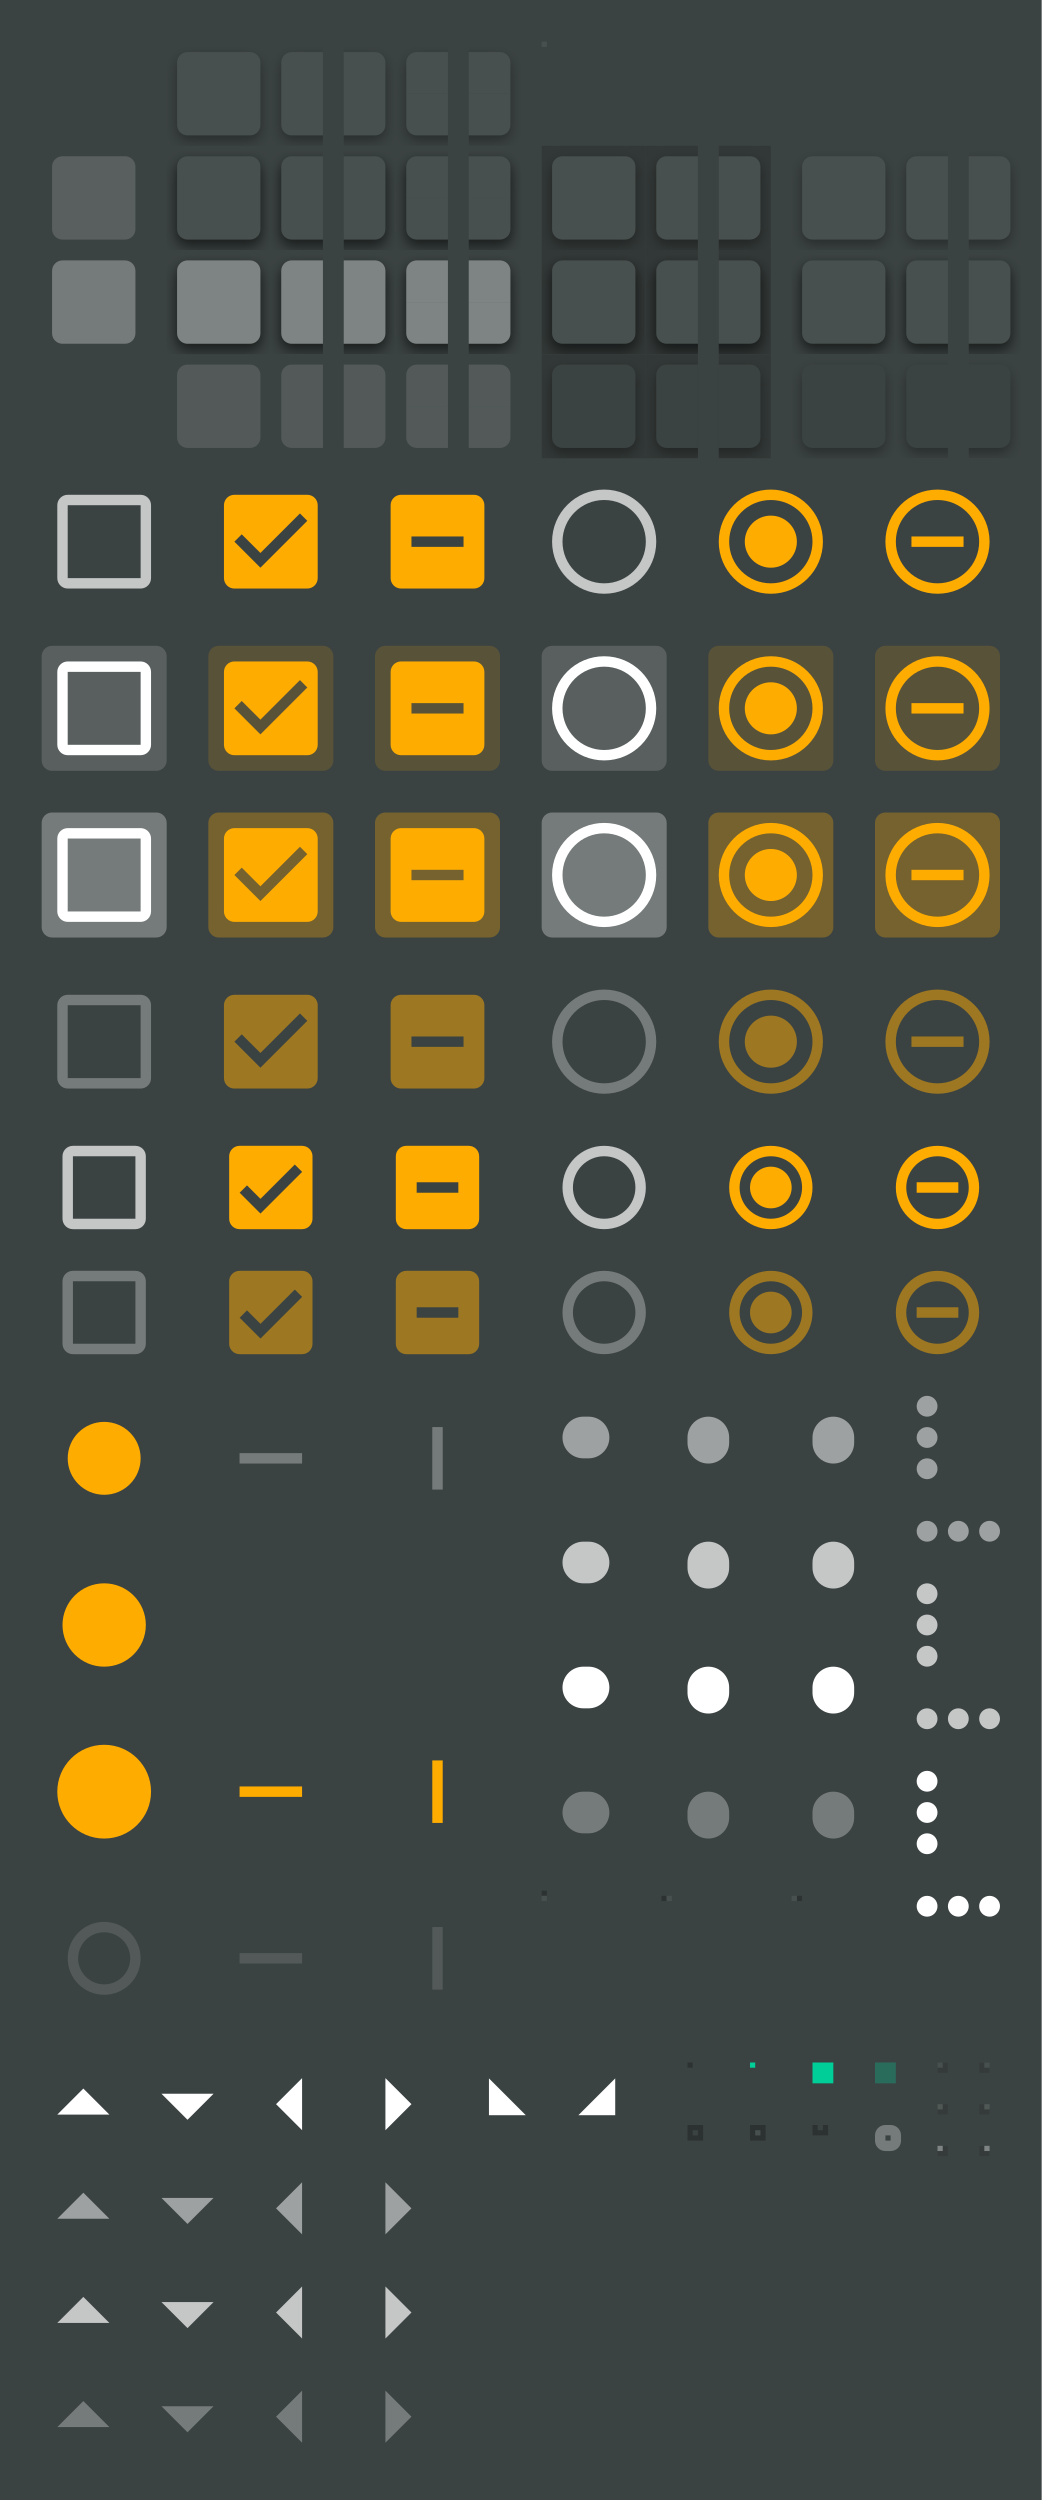
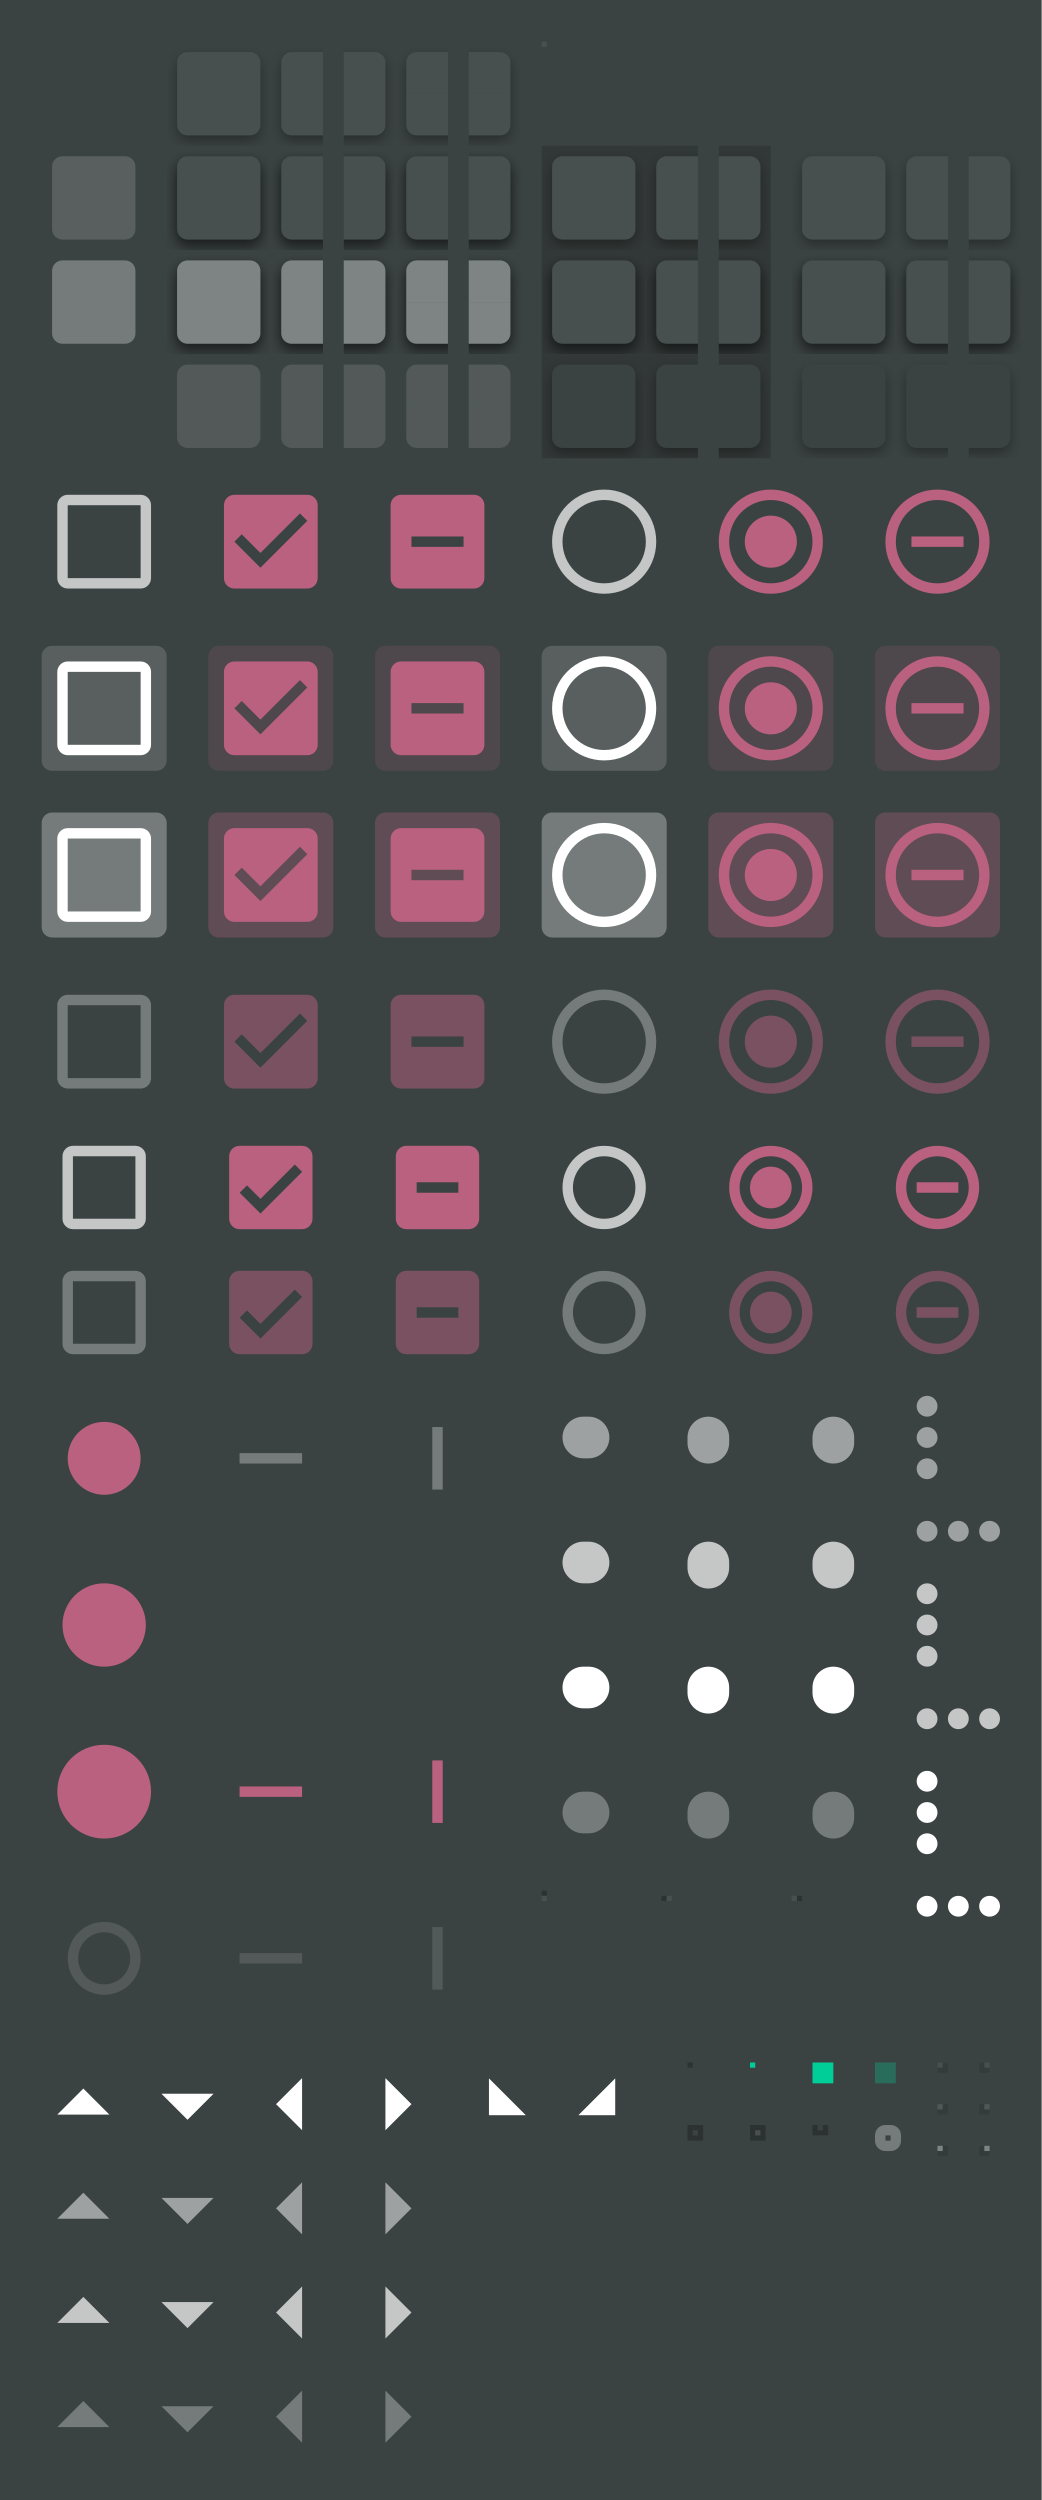
<svg xmlns="http://www.w3.org/2000/svg" xmlns:xlink="http://www.w3.org/1999/xlink" width="200" height="480" viewBox="0 0 200 480" version="1.1" id="svg571">
  <rect width="200" height="480" fill="url(#color-bg)" id="rect6" />
  <defs id="defs418">
    <linearGradient id="color-fg">
      <stop stop-color="#FFFFFF" id="stop8" />
    </linearGradient>
    <linearGradient id="color-fg-disabled">
      <stop stop-color="#FFFFFF" stop-opacity="0.5" id="stop11" />
    </linearGradient>
    <linearGradient id="color-fg-secondary">
      <stop stop-color="#FFFFFF" stop-opacity="0.7" id="stop14" />
    </linearGradient>
    <linearGradient id="color-fg-secondary-disabled">
      <stop stop-color="#FFFFFF" stop-opacity="0.3" id="stop17" />
    </linearGradient>
    <linearGradient id="color-divider">
      <stop stop-color="#FFFFFF" stop-opacity="0.12" id="stop20" />
    </linearGradient>
    <linearGradient id="color-primary">
      <stop stop-color="#00CE99" id="stop23" />
    </linearGradient>
    <linearGradient id="color-accent">
-       <stop stop-color="#FFAC00" id="stop26" />
+       <stop stop-color="#BA617F" id="stop26" />
    </linearGradient>
    <linearGradient id="color-accent-insensitive">
-       <stop stop-color="#FFAC00" stop-opacity="0.5" id="stop29" />
+       <stop stop-color="#BA617F" stop-opacity="0.5" id="stop29" />
    </linearGradient>
    <linearGradient id="color-bg">
      <stop stop-color="#3b4342" id="stop32" />
    </linearGradient>
    <linearGradient id="color-bg-lighter">
      <stop stop-color="#47504e" id="stop35" />
    </linearGradient>
    <linearGradient id="color-base">
      <stop stop-color="#47504e" id="stop38" />
    </linearGradient>
    <linearGradient id="color-base-alt">
      <stop stop-color="#3b4342" id="stop41" />
    </linearGradient>
    <linearGradient id="color-border">
      <stop stop-color="#000000" stop-opacity="0.26" id="stop44" />
    </linearGradient>
    <filter id="1" color-interpolation-filters="sRGB" x="0" y="0" width="1" height="1">
      <feFlood flood-color="#000000" flood-opacity="0.12" result="flood" id="feFlood47" />
      <feComposite operator="in" in="flood" in2="SourceGraphic" result="composite1" id="feComposite49" />
      <feGaussianBlur stdDeviation="1.5" in="composite1" result="blur" id="feGaussianBlur51" />
      <feOffset dx="0" dy="1" result="offset" id="feOffset53" />
      <feComposite in="SourceGraphic" in2="offset" result="fbSourceGraphic" id="feComposite55" />
      <feFlood flood-color="#000000" flood-opacity="0.24" result="flood" id="feFlood57" />
      <feComposite operator="in" in="flood" in2="fbSourceGraphic" result="composite1" id="feComposite59" />
      <feGaussianBlur stdDeviation="1" in="composite1" result="blur" id="feGaussianBlur61" />
      <feOffset dx="0" dy="1" result="offset" id="feOffset63" />
      <feComposite in="fbSourceGraphic" in2="offset" result="composite2" id="feComposite65" />
    </filter>
    <rect id="1x1" width="1" height="1" />
    <rect id="2x2" width="2" height="2" />
    <rect id="4x4" width="4" height="4" />
    <rect id="16x16" width="16" height="16" opacity="0" />
    <rect id="17x17" width="17" height="17" opacity="0" />
    <rect id="24x24" width="24" height="24" opacity="0" />
    <clipPath id="left">
      <rect width="10" height="20" id="rect74" />
    </clipPath>
    <clipPath id="right">
      <rect width="10" height="20" x="10" id="rect77" />
    </clipPath>
    <clipPath id="left-top">
      <rect width="10" height="10" id="rect80" />
    </clipPath>
    <clipPath id="left-bottom">
      <rect width="10" height="10" y="10" id="rect83" />
    </clipPath>
    <clipPath id="right-top">
      <rect width="10" height="10" x="10" id="rect86" />
    </clipPath>
    <clipPath id="right-bottom">
      <rect width="10" height="10" x="10" y="10" id="rect89" />
    </clipPath>
    <g id="base-box">
      <rect width="20" height="20" opacity="0" id="rect92" />
      <rect x="2" y="2" width="16" height="16" rx="2" ry="2" id="rect94" />
    </g>
    <use xlink:href="#base-box" id="base-flat-button" fill="url(#color-fg)" opacity="0" />
    <use xlink:href="#base-box" id="base-flat-button-hover" fill="url(#color-fg)" opacity="0.15" />
    <use xlink:href="#base-box" id="base-flat-button-active" fill="url(#color-fg)" opacity="0.3" />
    <use xlink:href="#base-box" id="base-flat-button-insensitive" fill="url(#color-fg)" opacity="0" />
    <use xlink:href="#base-box" id="base-button" fill="url(#color-bg-lighter)" filter="url(#1)" />
    <use xlink:href="#base-button" id="base-button-hover" filter="url(#1)" />
    <g id="base-button-active">
      <use xlink:href="#base-button-hover" id="use103" />
      <use xlink:href="#base-flat-button-active" id="use105" />
    </g>
    <use xlink:href="#base-box" id="base-button-insensitive" fill="url(#color-divider)" />
    <use xlink:href="#1x1" id="base-entry-background" fill="url(#color-base)" />
    <use xlink:href="#1x1" id="base-entry-background-insensitive" fill="url(#color-base-alt)" />
    <use xlink:href="#base-box" id="base-entry-box" fill="url(#color-base)" filter="url(#1)" />
    <use xlink:href="#base-entry-box" id="base-entry-box-active" filter="url(#1)" />
    <use xlink:href="#base-box" id="base-entry-box-insensitive" fill="url(#color-base-alt)" filter="url(#1)" />
    <rect id="background-fill" width="20" height="20" />
    <g id="base-entry">
      <use xlink:href="#background-fill" id="use115" />
      <use xlink:href="#base-entry-box" id="use117" />
    </g>
    <g id="base-entry-active">
      <use xlink:href="#background-fill" id="use120" />
      <use xlink:href="#base-entry-box-active" id="use122" />
    </g>
    <g id="base-entry-insensitive">
      <use xlink:href="#background-fill" id="use125" />
      <use xlink:href="#base-entry-box-insensitive" id="use127" />
    </g>
    <use clip-path="url(#left)" xlink:href="#base-button" id="base-combo-rtl-button" />
    <use clip-path="url(#left)" xlink:href="#base-button-hover" id="base-combo-rtl-button-hover" />
    <use clip-path="url(#left)" xlink:href="#base-button-active" id="base-combo-rtl-button-active" />
    <use clip-path="url(#left)" xlink:href="#base-button-insensitive" id="base-combo-rtl-button-insensitive" />
    <use clip-path="url(#right)" xlink:href="#base-button" id="base-combo-ltr-button" />
    <use clip-path="url(#right)" xlink:href="#base-button-hover" id="base-combo-ltr-button-hover" />
    <use clip-path="url(#right)" xlink:href="#base-button-active" id="base-combo-ltr-button-active" />
    <use clip-path="url(#right)" xlink:href="#base-button-insensitive" id="base-combo-ltr-button-insensitive" />
    <use clip-path="url(#left-top)" xlink:href="#base-button" id="base-spin-rtl-up" />
    <use clip-path="url(#left-top)" xlink:href="#base-button-hover" id="base-spin-rtl-up-hover" />
    <use clip-path="url(#left-top)" xlink:href="#base-button-active" id="base-spin-rtl-up-active" />
    <use clip-path="url(#left-top)" xlink:href="#base-button-insensitive" id="base-spin-rtl-up-insensitive" />
    <use clip-path="url(#left-bottom)" xlink:href="#base-button" id="base-spin-rtl-down" />
    <use clip-path="url(#left-bottom)" xlink:href="#base-button-hover" id="base-spin-rtl-down-hover" />
    <use clip-path="url(#left-bottom)" xlink:href="#base-button-active" id="base-spin-rtl-down-active" />
    <use clip-path="url(#left-bottom)" xlink:href="#base-button-insensitive" id="base-spin-rtl-down-insensitive" />
    <use clip-path="url(#right-top)" xlink:href="#base-button" id="base-spin-ltr-up" />
    <use clip-path="url(#right-top)" xlink:href="#base-button-hover" id="base-spin-ltr-up-hover" />
    <use clip-path="url(#right-top)" xlink:href="#base-button-active" id="base-spin-ltr-up-active" />
    <use clip-path="url(#right-top)" xlink:href="#base-button-insensitive" id="base-spin-ltr-up-insensitive" />
    <use clip-path="url(#right-bottom)" xlink:href="#base-button" id="base-spin-ltr-down" />
    <use clip-path="url(#right-bottom)" xlink:href="#base-button-hover" id="base-spin-ltr-down-hover" />
    <use clip-path="url(#right-bottom)" xlink:href="#base-button-active" id="base-spin-ltr-down-active" />
    <use clip-path="url(#right-bottom)" xlink:href="#base-button-insensitive" id="base-spin-ltr-down-insensitive" />
    <use clip-path="url(#left)" xlink:href="#base-entry" id="base-combo-ltr-entry" />
    <use clip-path="url(#left)" xlink:href="#base-entry-active" id="base-combo-ltr-entry-active" />
    <use clip-path="url(#left)" xlink:href="#base-entry-insensitive" id="base-combo-ltr-entry-insensitive" />
    <use clip-path="url(#right)" xlink:href="#base-entry" id="base-combo-rtl-entry" />
    <use clip-path="url(#right)" xlink:href="#base-entry-active" id="base-combo-rtl-entry-active" />
    <use clip-path="url(#right)" xlink:href="#base-entry-insensitive" id="base-combo-rtl-entry-insensitive" />
    <path id="checkbox-unchecked-path" d="M19 5v14H5V5h14m0-2H5c-1.1 0-2 .9-2 2v14c0 1.1.9 2 2 2h14c1.1 0 2-.9 2-2V5c0-1.1-.9-2-2-2z" />
    <path id="checkbox-checked-path" d="M19 3H5c-1.11 0-2 .9-2 2v14c0 1.1.89 2 2 2h14c1.11 0 2-.9 2-2V5c0-1.1-.89-2-2-2zm-9 14l-5-5 1.41-1.41L10 14.17l7.59-7.59L19 8l-9 9z" />
    <path id="checkbox-mixed-path" d="M19 3H5c-1.1 0-2 .9-2 2v14c0 1.1.9 2 2 2h14c1.1 0 2-.9 2-2V5c0-1.1-.9-2-2-2zm-2 10H7v-2h10v2z" />
    <path id="radio-unchecked-path" d="M12 2C6.48 2 2 6.48 2 12s4.48 10 10 10 10-4.48 10-10S17.52 2 12 2zm0 18c-4.42 0-8-3.58-8-8s3.58-8 8-8 8 3.58 8 8-3.58 8-8 8z" />
    <path id="radio-checked-path" d="M12 7c-2.76 0-5 2.24-5 5s2.24 5 5 5 5-2.24 5-5-2.24-5-5-5zm0-5C6.48 2 2 6.48 2 12s4.48 10 10 10 10-4.48 10-10S17.52 2 12 2zm0 18c-4.42 0-8-3.58-8-8s3.58-8 8-8 8 3.58 8 8-3.58 8-8 8z" />
    <path id="radio-mixed-path" d="m12 2c-5.52 0-10 4.48-10 10s4.48 10 10 10 10-4.48 10-10-4.48-10-10-10zm0 2c4.42 0 8 3.58 8 8s-3.58 8-8 8-8-3.58-8-8 3.58-8 8-8zm-5 7v2h10v-2h-10z" />
    <path id="menu-checkbox-unchecked-path" d="m2 0a2 2 0 0 0 -2 2v12a2 2 0 0 0 2 2h12a2 2 0 0 0 2 -2v-12a2 2 0 0 0 -2 -2h-12zm0 2h12v12h-12v-12z" />
    <path id="menu-checkbox-checked-path" d="m2 0a2 2 0 0 0 -2 2v12a2 2 0 0 0 2 2h12a2 2 0 0 0 2 -2v-12a2 2 0 0 0 -2 -2h-12zm10.6 3.59l1.41 1.41-8 8-4-4 1.41-1.41 2.59 2.59 6.59-6.59z" />
    <path id="menu-checkbox-mixed-path" d="m2 0a2 2 0 0 0 -2 2v12a2 2 0 0 0 2 2h12a2 2 0 0 0 2 -2v-12a2 2 0 0 0 -2 -2h-12zm2 7h8v2h-8v-2z" />
    <path id="menu-radio-unchecked-path" d="m8 0a8 8 0 0 0 -8 8 8 8 0 0 0 8 8 8 8 0 0 0 8 -8 8 8 0 0 0 -8 -8zm0 2a6 6 0 0 1 6 6 6 6 0 0 1 -6 6 6 6 0 0 1 -6 -6 6 6 0 0 1 6 -6z" />
    <path id="menu-radio-checked-path" d="m8 0a8 8 0 0 0 -8 8 8 8 0 0 0 8 8 8 8 0 0 0 8 -8 8 8 0 0 0 -8 -8zm0 2a6 6 0 0 1 6 6 6 6 0 0 1 -6 6 6 6 0 0 1 -6 -6 6 6 0 0 1 6 -6zm0 2a4 4 0 0 0 -4 4 4 4 0 0 0 4 4 4 4 0 0 0 4 -4 4 4 0 0 0 -4 -4z" />
    <path id="menu-radio-mixed-path" d="m8 0a8 8 0 0 0 -8 8 8 8 0 0 0 8 8 8 8 0 0 0 8 -8 8 8 0 0 0 -8 -8zm0 2a6 6 0 0 1 6 6 6 6 0 0 1 -6 6 6 6 0 0 1 -6 -6 6 6 0 0 1 6 -6zm-4 5v2h8v-2h-8z" />
    <rect id="button-fill" width="24" height="24" rx="2" ry="2" />
    <g id="base-checkbox-unchecked">
      <use xlink:href="#button-fill" opacity="0" id="use173" />
      <use xlink:href="#checkbox-unchecked-path" id="use175" />
    </g>
    <g id="base-checkbox-unchecked-hover">
      <use xlink:href="#button-fill" opacity="0.15" id="use178" />
      <use xlink:href="#checkbox-unchecked-path" id="use180" />
    </g>
    <g id="base-checkbox-unchecked-active">
      <use xlink:href="#button-fill" opacity="0.3" id="use183" />
      <use xlink:href="#checkbox-unchecked-path" id="use185" />
    </g>
    <g id="base-checkbox-checked">
      <use xlink:href="#button-fill" opacity="0" id="use188" />
      <use xlink:href="#checkbox-checked-path" id="use190" />
    </g>
    <g id="base-checkbox-checked-hover">
      <use xlink:href="#button-fill" opacity="0.15" id="use193" />
      <use xlink:href="#checkbox-checked-path" id="use195" />
    </g>
    <g id="base-checkbox-checked-active">
      <use xlink:href="#button-fill" opacity="0.3" id="use198" />
      <use xlink:href="#checkbox-checked-path" id="use200" />
    </g>
    <g id="base-checkbox-mixed">
      <use xlink:href="#button-fill" opacity="0" id="use203" />
      <use xlink:href="#checkbox-mixed-path" id="use205" />
    </g>
    <g id="base-checkbox-mixed-hover">
      <use xlink:href="#button-fill" opacity="0.15" id="use208" />
      <use xlink:href="#checkbox-mixed-path" id="use210" />
    </g>
    <g id="base-checkbox-mixed-active">
      <use xlink:href="#button-fill" opacity="0.3" id="use213" />
      <use xlink:href="#checkbox-mixed-path" id="use215" />
    </g>
    <g id="base-radio-unchecked">
      <use xlink:href="#button-fill" opacity="0" id="use218" />
      <use xlink:href="#radio-unchecked-path" id="use220" />
    </g>
    <g id="base-radio-unchecked-hover">
      <use xlink:href="#button-fill" opacity="0.15" id="use223" />
      <use xlink:href="#radio-unchecked-path" id="use225" />
    </g>
    <g id="base-radio-unchecked-active">
      <use xlink:href="#button-fill" opacity="0.3" id="use228" />
      <use xlink:href="#radio-unchecked-path" id="use230" />
    </g>
    <g id="base-radio-checked">
      <use xlink:href="#button-fill" opacity="0" id="use233" />
      <use xlink:href="#radio-checked-path" id="use235" />
    </g>
    <g id="base-radio-checked-hover">
      <use xlink:href="#button-fill" opacity="0.15" id="use238" />
      <use xlink:href="#radio-checked-path" id="use240" />
    </g>
    <g id="base-radio-checked-active">
      <use xlink:href="#button-fill" opacity="0.3" id="use243" />
      <use xlink:href="#radio-checked-path" id="use245" />
    </g>
    <g id="base-radio-mixed">
      <use xlink:href="#button-fill" opacity="0" id="use248" />
      <use xlink:href="#radio-mixed-path" id="use250" />
    </g>
    <g id="base-radio-mixed-hover">
      <use xlink:href="#button-fill" opacity="0.15" id="use253" />
      <use xlink:href="#radio-mixed-path" id="use255" />
    </g>
    <g id="base-radio-mixed-active">
      <use xlink:href="#button-fill" opacity="0.3" id="use258" />
      <use xlink:href="#radio-mixed-path" id="use260" />
    </g>
    <g id="base-menu-checkbox-unchecked">
      <use xlink:href="#16x16" id="use263" />
      <use xlink:href="#menu-checkbox-unchecked-path" id="use265" />
    </g>
    <g id="base-menu-checkbox-checked">
      <use xlink:href="#16x16" id="use268" />
      <use xlink:href="#menu-checkbox-checked-path" id="use270" />
    </g>
    <g id="base-menu-checkbox-mixed">
      <use xlink:href="#16x16" id="use273" />
      <use xlink:href="#menu-checkbox-mixed-path" id="use275" />
    </g>
    <g id="base-menu-radio-unchecked">
      <use xlink:href="#16x16" id="use278" />
      <use xlink:href="#menu-radio-unchecked-path" id="use280" />
    </g>
    <g id="base-menu-radio-checked">
      <use xlink:href="#16x16" id="use283" />
      <use xlink:href="#menu-radio-checked-path" id="use285" />
    </g>
    <g id="base-menu-radio-mixed">
      <use xlink:href="#16x16" id="use288" />
      <use xlink:href="#menu-radio-mixed-path" id="use290" />
    </g>
    <g id="base-scale-slider">
      <use xlink:href="#24x24" id="use293" />
      <circle cx="12" cy="12" r="7" fill="url(#color-accent)" id="circle295" />
    </g>
    <g id="base-scale-slider-hover">
      <use xlink:href="#24x24" id="use298" />
      <circle cx="12" cy="12" r="8" fill="url(#color-accent)" id="circle300" />
    </g>
    <g id="base-scale-slider-active">
      <use xlink:href="#24x24" id="use303" />
      <circle cx="12" cy="12" r="9" fill="url(#color-accent)" id="circle305" />
    </g>
    <g id="base-scale-slider-insensitive">
      <use xlink:href="#24x24" id="use308" />
      <circle cx="12" cy="12" r="7" fill="url(#color-bg)" id="circle310" />
      <circle cx="12" cy="12" r="6" fill="none" stroke="url(#color-divider)" stroke-width="2" id="circle312" />
    </g>
    <g id="base-scale-horz-trough">
      <use xlink:href="#24x24" id="use315" />
      <rect width="12" height="2" x="6" y="11" id="rect317" />
    </g>
    <g id="base-scale-vert-trough">
      <use xlink:href="#24x24" id="use320" />
      <rect width="2" height="12" x="11" y="6" id="rect322" />
    </g>
    <g id="base-scrollbar-horz-slider">
      <use xlink:href="#17x17" y="-1" id="use325" />
      <rect width="9" height="8" x="4" y="4" ry="4" id="rect327" />
    </g>
    <g id="base-scrollbar-horz-trough">
      <use xlink:href="#base-border" y="-1" id="use330" />
      <use xlink:href="#base-entry-background" id="use332" />
    </g>
    <use xlink:href="#base-scrollbar-horz-slider" id="base-scrollbar-vert-ltr-slider" transform="rotate(-90 8.5 8.5)" />
    <use xlink:href="#base-scrollbar-horz-trough" id="base-scrollbar-vert-ltr-trough" transform="rotate(-90 0.5 0.5)" />
    <use xlink:href="#base-scrollbar-horz-slider" id="base-scrollbar-vert-rtl-slider" transform="rotate(90 8 8)" />
    <use xlink:href="#base-scrollbar-horz-trough" id="base-scrollbar-vert-rtl-trough" transform="rotate(90 0.5 0.5)" />
    <g id="base-handle-horz">
      <circle cx="2" cy="2" r="2" id="circle339" />
      <circle cx="8" cy="2" r="2" id="circle341" />
      <circle cx="14" cy="2" r="2" id="circle343" />
    </g>
    <use xlink:href="#base-handle-horz" id="base-handle-vert" transform="rotate(90 2 2)" />
    <path id="pan-path" d="M 13,6 8,11 3,6 Z" />
    <g id="base-pan-down">
      <use xlink:href="#16x16" id="use348" />
      <use xlink:href="#pan-path" id="use350" />
    </g>
    <g id="base-pan-up">
      <use xlink:href="#16x16" id="use353" />
      <use xlink:href="#pan-path" transform="rotate(180 8 8)" id="use355" />
    </g>
    <g id="base-pan-left">
      <use xlink:href="#16x16" id="use358" />
      <use xlink:href="#pan-path" transform="rotate(90 8 8)" id="use360" />
    </g>
    <g id="base-pan-right">
      <use xlink:href="#16x16" id="use363" />
      <use xlink:href="#pan-path" transform="rotate(-90 8 8)" id="use365" />
    </g>
    <g id="base-pan-left-semi">
      <use xlink:href="#16x16" id="use368" />
      <use xlink:href="#pan-path" transform="rotate(45 8 8)" id="use370" />
    </g>
    <g id="base-pan-right-semi">
      <use xlink:href="#16x16" id="use373" />
      <use xlink:href="#pan-path" transform="rotate(-45 8 8)" id="use375" />
    </g>
    <use xlink:href="#1x1" id="base-border" fill="url(#color-border)" />
    <use xlink:href="#1x1" id="base-tab" fill="url(#color-primary)" />
    <use xlink:href="#4x4" id="base-progressbar-progress" fill="url(#color-primary)" />
    <g id="base-progressbar-trough">
      <use xlink:href="#4x4" fill="url(#color-bg)" id="use381" />
      <use xlink:href="#base-progressbar-progress" opacity="0.3" id="use383" />
    </g>
    <rect id="base-frame" x="0.5" y="0.5" width="2" height="2" fill="none" stroke="url(#color-border)" stroke-width="1" />
    <g id="base-frame-notebook">
      <rect width="3" height="3" fill="url(#color-border)" id="rect387" />
      <use xlink:href="#1x1" x="1" y="1" fill="url(#color-base)" id="use389" />
    </g>
    <g id="base-frame-inline">
      <rect width="3" height="2" fill="url(#color-border)" id="rect392" />
      <use xlink:href="#1x1" x="1" fill="url(#color-base-alt)" id="use394" />
    </g>
    <rect id="base-focus" x="1" y="1" width="3" height="3" rx="1" ry="1" fill="none" stroke="url(#color-fg)" stroke-width="2" opacity="0.3" />
    <g id="base-treeview-ltr-button">
      <use xlink:href="#2x2" fill="url(#color-base)" id="use398" />
      <use xlink:href="#2x2" fill="url(#color-border)" id="use400" />
      <use xlink:href="#1x1" fill="url(#color-base)" id="use402" />
    </g>
    <g id="base-treeview-ltr-button-hover">
      <use xlink:href="#base-treeview-ltr-button" id="use405" />
      <use xlink:href="#1x1" fill="url(#color-fg)" opacity="0.05" id="use407" />
    </g>
    <g id="base-treeview-ltr-button-active">
      <use xlink:href="#base-treeview-ltr-button" id="use410" />
      <use xlink:href="#1x1" fill="url(#color-fg)" opacity="0.3" id="use412" />
    </g>
    <use xlink:href="#base-treeview-ltr-button" id="base-treeview-rtl-button" transform="scale(-1 1)" />
    <use xlink:href="#base-treeview-ltr-button-hover" id="base-treeview-rtl-button-hover" transform="scale(-1 1)" />
    <use xlink:href="#base-treeview-ltr-button-active" id="base-treeview-rtl-button-active" transform="scale(-1 1)" />
    <linearGradient xlink:href="#color-bg" id="linearGradient1251" />
    <linearGradient xlink:href="#color-bg" id="linearGradient1253" />
    <linearGradient xlink:href="#color-bg" id="linearGradient1255" />
    <linearGradient xlink:href="#color-bg" id="linearGradient1257" />
    <linearGradient xlink:href="#color-bg" id="linearGradient1259" />
    <linearGradient xlink:href="#color-bg" id="linearGradient1261" />
    <linearGradient xlink:href="#color-bg" id="linearGradient1263" />
    <linearGradient xlink:href="#color-bg" id="linearGradient1265" />
    <linearGradient xlink:href="#color-bg" id="linearGradient1267" />
  </defs>
  <use x="8" y="8" xlink:href="#base-flat-button" id="flat-button" />
  <use x="8" y="28" xlink:href="#base-flat-button-hover" id="flat-button-hover" />
  <use x="8" y="48" xlink:href="#base-flat-button-active" id="flat-button-active" />
  <use x="8" y="68" xlink:href="#base-flat-button-insensitive" id="flat-button-insensitive" />
  <use x="32" y="8" xlink:href="#base-button" id="button" />
  <use x="32" y="28" xlink:href="#base-button-hover" id="button-hover" />
  <use x="32" y="48" xlink:href="#base-button-active" id="button-active" />
  <use x="32" y="68" xlink:href="#base-button-insensitive" id="button-insensitive" />
  <use x="52" y="8" xlink:href="#base-combo-rtl-button" id="combo-rtl-button" />
  <use x="52" y="28" xlink:href="#base-combo-rtl-button-hover" id="combo-rtl-button-hover" />
  <use x="52" y="48" xlink:href="#base-combo-rtl-button-active" id="combo-rtl-button-active" />
  <use x="52" y="68" xlink:href="#base-combo-rtl-button-insensitive" id="combo-rtl-button-insensitive" />
  <use x="56" y="8" xlink:href="#base-combo-ltr-button" id="combo-ltr-button" />
  <use x="56" y="28" xlink:href="#base-combo-ltr-button-hover" id="combo-ltr-button-hover" />
  <use x="56" y="48" xlink:href="#base-combo-ltr-button-active" id="combo-ltr-button-active" />
  <use x="56" y="68" xlink:href="#base-combo-ltr-button-insensitive" id="combo-ltr-button-insensitive" />
  <use x="76" y="8" xlink:href="#base-spin-rtl-up" id="spin-rtl-up" />
  <use x="76" y="28" xlink:href="#base-spin-rtl-up-hover" id="spin-rtl-up-hover" />
  <use x="76" y="48" xlink:href="#base-spin-rtl-up-active" id="spin-rtl-up-active" />
  <use x="76" y="68" xlink:href="#base-spin-rtl-up-insensitive" id="spin-rtl-up-insensitive" />
  <use x="76" y="8" xlink:href="#base-spin-rtl-down" id="spin-rtl-down" />
  <use x="76" y="28" xlink:href="#base-spin-rtl-down-hover" id="spin-rtl-down-hover" />
  <use x="76" y="48" xlink:href="#base-spin-rtl-down-active" id="spin-rtl-down-active" />
  <use x="76" y="68" xlink:href="#base-spin-rtl-down-insensitive" id="spin-rtl-down-insensitive" />
  <use x="80" y="8" xlink:href="#base-spin-ltr-up" id="spin-ltr-up" />
  <use x="80" y="28" xlink:href="#base-spin-ltr-up-hover" id="spin-ltr-up-hover" />
  <use x="80" y="48" xlink:href="#base-spin-ltr-up-active" id="spin-ltr-up-active" />
  <use x="80" y="68" xlink:href="#base-spin-ltr-up-insensitive" id="spin-ltr-up-insensitive" />
  <use x="80" y="8" xlink:href="#base-spin-ltr-down" id="spin-ltr-down" />
  <use x="80" y="28" xlink:href="#base-spin-ltr-down-hover" id="spin-ltr-down-hover" />
  <use x="80" y="48" xlink:href="#base-spin-ltr-down-active" id="spin-ltr-down-active" />
  <use x="80" y="68" xlink:href="#base-spin-ltr-down-insensitive" id="spin-ltr-down-insensitive" />
  <use x="104" y="8" xlink:href="#base-entry-background" id="entry-background" />
  <use x="104" y="16" xlink:href="#base-entry-background-insensitive" id="entry-background-insensitive" />
  <use x="104" y="28" xlink:href="#base-entry" id="entry" style="fill:#323837;fill-opacity:1" fill="url(#color-bg)" />
  <use x="104" y="48" xlink:href="#base-entry-active" fill="url(#color-bg)" id="entry-active" style="fill:#323837;fill-opacity:1" />
  <use x="104" y="68" xlink:href="#base-entry-insensitive" fill="url(#color-bg)" id="entry-insensitive" style="fill:#323837;fill-opacity:1" />
  <use x="124" y="28" xlink:href="#base-combo-ltr-entry" fill="url(#color-bg)" id="combo-ltr-entry" style="fill:#323837;fill-opacity:1" />
  <use x="124" y="48" xlink:href="#base-combo-ltr-entry-active" fill="url(#color-bg)" id="combo-ltr-entry-active" style="fill:#323837;fill-opacity:1" />
  <use x="124" y="68" xlink:href="#base-combo-ltr-entry-insensitive" fill="url(#color-bg)" id="combo-ltr-entry-insensitive" style="fill:#323837;fill-opacity:1" />
  <use x="128" y="28" xlink:href="#base-combo-rtl-entry" fill="url(#color-bg)" id="combo-rtl-entry" style="fill:#323837;fill-opacity:1" />
  <use x="128" y="48" xlink:href="#base-combo-rtl-entry-active" fill="url(#color-bg)" id="combo-rtl-entry-active" style="fill:#323837;fill-opacity:1" />
  <use x="128" y="68" xlink:href="#base-combo-rtl-entry-insensitive" fill="url(#color-bg)" id="combo-rtl-entry-insensitive" style="fill:#323837;fill-opacity:1" />
  <use x="152" y="28" xlink:href="#base-entry" fill="url(#color-base)" id="notebook-entry" style="fill-opacity:1;fill:url(#linearGradient1267)" />
  <use x="152" y="48" xlink:href="#base-entry-active" fill="url(#color-base)" id="notebook-entry-active" style="fill-opacity:1;fill:url(#linearGradient1257)" />
  <use x="152" y="68" xlink:href="#base-entry-insensitive" fill="url(#color-base)" id="notebook-entry-insensitive" style="fill-opacity:1;fill:url(#linearGradient1255)" />
  <use x="172" y="28" xlink:href="#base-combo-ltr-entry" fill="url(#color-base)" id="notebook-combo-ltr-entry" style="fill-opacity:1;fill:url(#linearGradient1265)" />
  <use x="172" y="48" xlink:href="#base-combo-ltr-entry-active" fill="url(#color-base)" id="notebook-combo-ltr-entry-active" style="fill-opacity:1;fill:url(#linearGradient1259)" />
  <use x="172" y="68" xlink:href="#base-combo-ltr-entry-insensitive" fill="url(#color-base)" id="notebook-combo-ltr-entry-insensitive" style="fill-opacity:1;fill:url(#linearGradient1253)" />
  <use x="176" y="28" xlink:href="#base-combo-rtl-entry" fill="url(#color-base)" id="notebook-combo-rtl-entry" style="fill-opacity:1;fill:url(#linearGradient1263)" />
  <use x="176" y="48" xlink:href="#base-combo-rtl-entry-active" fill="url(#color-base)" id="notebook-combo-rtl-entry-active" style="fill-opacity:1;fill:url(#linearGradient1261)" />
  <use x="176" y="68" xlink:href="#base-combo-rtl-entry-insensitive" fill="url(#color-base)" id="notebook-combo-rtl-entry-insensitive" style="fill-opacity:1;fill:url(#linearGradient1251)" />
  <use x="8" y="92" xlink:href="#base-checkbox-unchecked" fill="url(#color-fg-secondary)" id="checkbox-unchecked" />
  <use x="8" y="124" xlink:href="#base-checkbox-unchecked-hover" fill="url(#color-fg)" id="checkbox-unchecked-hover" />
  <use x="8" y="156" xlink:href="#base-checkbox-unchecked-active" fill="url(#color-fg)" id="checkbox-unchecked-active" />
  <use x="8" y="188" xlink:href="#base-checkbox-unchecked" fill="url(#color-fg-secondary-disabled)" id="checkbox-unchecked-insensitive" />
  <use x="40" y="92" xlink:href="#base-checkbox-checked" fill="url(#color-accent)" id="checkbox-checked" />
  <use x="40" y="124" xlink:href="#base-checkbox-checked-hover" fill="url(#color-accent)" id="checkbox-checked-hover" />
  <use x="40" y="156" xlink:href="#base-checkbox-checked-active" fill="url(#color-accent)" id="checkbox-checked-active" />
  <use x="40" y="188" xlink:href="#base-checkbox-checked" fill="url(#color-accent-insensitive)" id="checkbox-checked-insensitive" />
  <use x="72" y="92" xlink:href="#base-checkbox-mixed" fill="url(#color-accent)" id="checkbox-mixed" />
  <use x="72" y="124" xlink:href="#base-checkbox-mixed-hover" fill="url(#color-accent)" id="checkbox-mixed-hover" />
  <use x="72" y="156" xlink:href="#base-checkbox-mixed-active" fill="url(#color-accent)" id="checkbox-mixed-active" />
  <use x="72" y="188" xlink:href="#base-checkbox-mixed" fill="url(#color-accent-insensitive)" id="checkbox-mixed-insensitive" />
  <use x="104" y="92" xlink:href="#base-radio-unchecked" fill="url(#color-fg-secondary)" id="radio-unchecked" />
  <use x="104" y="124" xlink:href="#base-radio-unchecked-hover" fill="url(#color-fg)" id="radio-unchecked-hover" />
  <use x="104" y="156" xlink:href="#base-radio-unchecked-active" fill="url(#color-fg)" id="radio-unchecked-active" />
  <use x="104" y="188" xlink:href="#base-radio-unchecked" fill="url(#color-fg-secondary-disabled)" id="radio-unchecked-insensitive" />
  <use x="136" y="92" xlink:href="#base-radio-checked" fill="url(#color-accent)" id="radio-checked" />
  <use x="136" y="124" xlink:href="#base-radio-checked-hover" fill="url(#color-accent)" id="radio-checked-hover" />
  <use x="136" y="156" xlink:href="#base-radio-checked-active" fill="url(#color-accent)" id="radio-checked-active" />
  <use x="136" y="188" xlink:href="#base-radio-checked" fill="url(#color-accent-insensitive)" id="radio-checked-insensitive" />
  <use x="168" y="92" xlink:href="#base-radio-mixed" fill="url(#color-accent)" id="radio-mixed" />
  <use x="168" y="124" xlink:href="#base-radio-mixed-hover" fill="url(#color-accent)" id="radio-mixed-hover" />
  <use x="168" y="156" xlink:href="#base-radio-mixed-active" fill="url(#color-accent)" id="radio-mixed-active" />
  <use x="168" y="188" xlink:href="#base-radio-mixed" fill="url(#color-accent-insensitive)" id="radio-mixed-insensitive" />
  <use x="12" y="220" xlink:href="#base-menu-checkbox-unchecked" fill="url(#color-fg-secondary)" id="menu-checkbox-unchecked" />
  <use x="12" y="244" xlink:href="#base-menu-checkbox-unchecked" fill="url(#color-fg-secondary-disabled)" id="menu-checkbox-unchecked-insensitive" />
  <use x="44" y="220" xlink:href="#base-menu-checkbox-checked" fill="url(#color-accent)" id="menu-checkbox-checked" />
  <use x="44" y="244" xlink:href="#base-menu-checkbox-checked" fill="url(#color-accent-insensitive)" id="menu-checkbox-checked-insensitive" />
  <use x="76" y="220" xlink:href="#base-menu-checkbox-mixed" fill="url(#color-accent)" id="menu-checkbox-mixed" />
  <use x="76" y="244" xlink:href="#base-menu-checkbox-mixed" fill="url(#color-accent-insensitive)" id="menu-checkbox-mixed-insensitive" />
  <use x="108" y="220" xlink:href="#base-menu-radio-unchecked" fill="url(#color-fg-secondary)" id="menu-radio-unchecked" />
  <use x="108" y="244" xlink:href="#base-menu-radio-unchecked" fill="url(#color-fg-secondary-disabled)" id="menu-radio-unchecked-insensitive" />
  <use x="140" y="220" xlink:href="#base-menu-radio-checked" fill="url(#color-accent)" id="menu-radio-checked" />
  <use x="140" y="244" xlink:href="#base-menu-radio-checked" fill="url(#color-accent-insensitive)" id="menu-radio-checked-insensitive" />
  <use x="172" y="220" xlink:href="#base-menu-radio-mixed" fill="url(#color-accent)" id="menu-radio-mixed" />
  <use x="172" y="244" xlink:href="#base-menu-radio-mixed" fill="url(#color-accent-insensitive)" id="menu-radio-mixed-insensitive" />
  <use x="8" y="268" xlink:href="#base-scale-slider" id="scale-slider" />
  <use x="8" y="300" xlink:href="#base-scale-slider-hover" id="scale-slider-hover" />
  <use x="8" y="332" xlink:href="#base-scale-slider-active" id="scale-slider-active" />
  <use x="8" y="364" xlink:href="#base-scale-slider-insensitive" id="scale-slider-insensitive" />
  <use x="40" y="268" xlink:href="#base-scale-horz-trough" fill="url(#color-fg-secondary-disabled)" id="scale-horz-trough" />
  <use x="40" y="332" xlink:href="#base-scale-horz-trough" fill="url(#color-accent)" id="scale-horz-trough-active" />
  <use x="40" y="364" xlink:href="#base-scale-horz-trough" fill="url(#color-divider)" id="scale-horz-trough-insensitive" />
  <use x="72" y="268" xlink:href="#base-scale-vert-trough" fill="url(#color-fg-secondary-disabled)" id="scale-vert-trough" />
  <use x="72" y="332" xlink:href="#base-scale-vert-trough" fill="url(#color-accent)" id="scale-vert-trough-active" />
  <use x="72" y="364" xlink:href="#base-scale-vert-trough" fill="url(#color-divider)" id="scale-vert-trough-insensitive" />
  <use x="104" y="268" xlink:href="#base-scrollbar-horz-slider" fill="url(#color-fg-disabled)" id="scrollbar-horz-slider" />
  <use x="104" y="292" xlink:href="#base-scrollbar-horz-slider" fill="url(#color-fg-secondary)" id="scrollbar-horz-slider-hover" />
  <use x="104" y="316" xlink:href="#base-scrollbar-horz-slider" fill="url(#color-fg)" id="scrollbar-horz-slider-active" />
  <use x="104" y="340" xlink:href="#base-scrollbar-horz-slider" fill="url(#color-fg-secondary-disabled)" id="scrollbar-horz-slider-insensitive" />
  <use x="104" y="364" xlink:href="#base-scrollbar-horz-trough" id="scrollbar-horz-trough" />
  <use x="128" y="268" xlink:href="#base-scrollbar-vert-ltr-slider" fill="url(#color-fg-disabled)" id="scrollbar-vert-ltr-slider" />
  <use x="128" y="292" xlink:href="#base-scrollbar-vert-ltr-slider" fill="url(#color-fg-secondary)" id="scrollbar-vert-ltr-slider-hover" />
  <use x="128" y="316" xlink:href="#base-scrollbar-vert-ltr-slider" fill="url(#color-fg)" id="scrollbar-vert-ltr-slider-active" />
  <use x="128" y="340" xlink:href="#base-scrollbar-vert-ltr-slider" fill="url(#color-fg-secondary-disabled)" id="scrollbar-vert-ltr-slider-insensitive" />
  <use x="128" y="364" xlink:href="#base-scrollbar-vert-ltr-trough" id="scrollbar-vert-ltr-trough" />
  <use x="152" y="268" xlink:href="#base-scrollbar-vert-rtl-slider" fill="url(#color-fg-disabled)" id="scrollbar-vert-rtl-slider" />
  <use x="152" y="292" xlink:href="#base-scrollbar-vert-rtl-slider" fill="url(#color-fg-secondary)" id="scrollbar-vert-rtl-slider-hover" />
  <use x="152" y="316" xlink:href="#base-scrollbar-vert-rtl-slider" fill="url(#color-fg)" id="scrollbar-vert-rtl-slider-active" />
  <use x="152" y="340" xlink:href="#base-scrollbar-vert-rtl-slider" fill="url(#color-fg-secondary-disabled)" id="scrollbar-vert-rtl-slider-insensitive" />
  <use x="152" y="364" xlink:href="#base-scrollbar-vert-rtl-trough" id="scrollbar-vert-rtl-trough" />
  <use x="176" y="292" xlink:href="#base-handle-horz" fill="url(#color-fg-disabled)" id="handle-horz" />
  <use x="176" y="328" xlink:href="#base-handle-horz" fill="url(#color-fg-secondary)" id="handle-horz-hover" />
  <use x="176" y="364" xlink:href="#base-handle-horz" fill="url(#color-fg)" id="handle-horz-active" />
  <use x="176" y="268" xlink:href="#base-handle-vert" fill="url(#color-fg-disabled)" id="handle-vert" />
  <use x="176" y="304" xlink:href="#base-handle-vert" fill="url(#color-fg-secondary)" id="handle-vert-hover" />
  <use x="176" y="340" xlink:href="#base-handle-vert" fill="url(#color-fg)" id="handle-vert-active" />
  <use x="8" y="396" xlink:href="#base-pan-up" fill="url(#color-fg)" id="pan-up" />
  <use x="8" y="416" xlink:href="#base-pan-up" fill="url(#color-fg-disabled)" id="pan-up-insensitive" />
  <use x="8" y="436" xlink:href="#base-pan-up" fill="url(#color-fg-secondary)" id="pan-up-alt" />
  <use x="8" y="456" xlink:href="#base-pan-up" fill="url(#color-fg-secondary-disabled)" id="pan-up-alt-insensitive" />
  <use x="28" y="396" xlink:href="#base-pan-down" fill="url(#color-fg)" id="pan-down" />
  <use x="28" y="416" xlink:href="#base-pan-down" fill="url(#color-fg-disabled)" id="pan-down-insensitive" />
  <use x="28" y="436" xlink:href="#base-pan-down" fill="url(#color-fg-secondary)" id="pan-down-alt" />
  <use x="28" y="456" xlink:href="#base-pan-down" fill="url(#color-fg-secondary-disabled)" id="pan-down-alt-insensitive" />
  <use x="48" y="396" xlink:href="#base-pan-left" fill="url(#color-fg)" id="pan-left" />
  <use x="48" y="416" xlink:href="#base-pan-left" fill="url(#color-fg-disabled)" id="pan-left-insensitive" />
  <use x="48" y="436" xlink:href="#base-pan-left" fill="url(#color-fg-secondary)" id="pan-left-alt" />
  <use x="48" y="456" xlink:href="#base-pan-left" fill="url(#color-fg-secondary-disabled)" id="pan-left-alt-insensitive" />
  <use x="68" y="396" xlink:href="#base-pan-right" fill="url(#color-fg)" id="pan-right" />
  <use x="68" y="416" xlink:href="#base-pan-right" fill="url(#color-fg-disabled)" id="pan-right-insensitive" />
  <use x="68" y="436" xlink:href="#base-pan-right" fill="url(#color-fg-secondary)" id="pan-right-alt" />
  <use x="68" y="456" xlink:href="#base-pan-right" fill="url(#color-fg-secondary-disabled)" id="pan-right-alt-insensitive" />
  <use x="88" y="396" xlink:href="#base-pan-left-semi" fill="url(#color-fg)" id="pan-left-semi" />
  <use x="108" y="396" xlink:href="#base-pan-right-semi" fill="url(#color-fg)" id="pan-right-semi" />
  <use x="132" y="396" xlink:href="#base-border" id="border" />
  <use x="144" y="396" xlink:href="#base-tab" id="tab" />
  <use x="156" y="396" xlink:href="#base-progressbar-progress" id="progressbar-progress" />
  <use x="168" y="396" xlink:href="#base-progressbar-trough" id="progressbar-trough" />
  <use x="132" y="408" xlink:href="#base-frame" id="frame" />
  <use x="144" y="408" xlink:href="#base-frame-notebook" id="frame-notebook" />
  <use x="156" y="408" xlink:href="#base-frame-inline" id="frame-inline" />
  <use x="168" y="408" xlink:href="#base-focus" id="focus" />
  <use x="180" y="396" xlink:href="#base-treeview-ltr-button" id="treeview-ltr-button" />
  <use x="180" y="404" xlink:href="#base-treeview-ltr-button-hover" id="treeview-ltr-button-hover" />
  <use x="180" y="412" xlink:href="#base-treeview-ltr-button-active" id="treeview-ltr-button-active" />
  <use x="190" y="396" xlink:href="#base-treeview-rtl-button" id="treeview-rtl-button" />
  <use x="190" y="404" xlink:href="#base-treeview-rtl-button-hover" id="treeview-rtl-button-hover" />
  <use x="190" y="412" xlink:href="#base-treeview-rtl-button-active" id="treeview-rtl-button-active" />
</svg>
